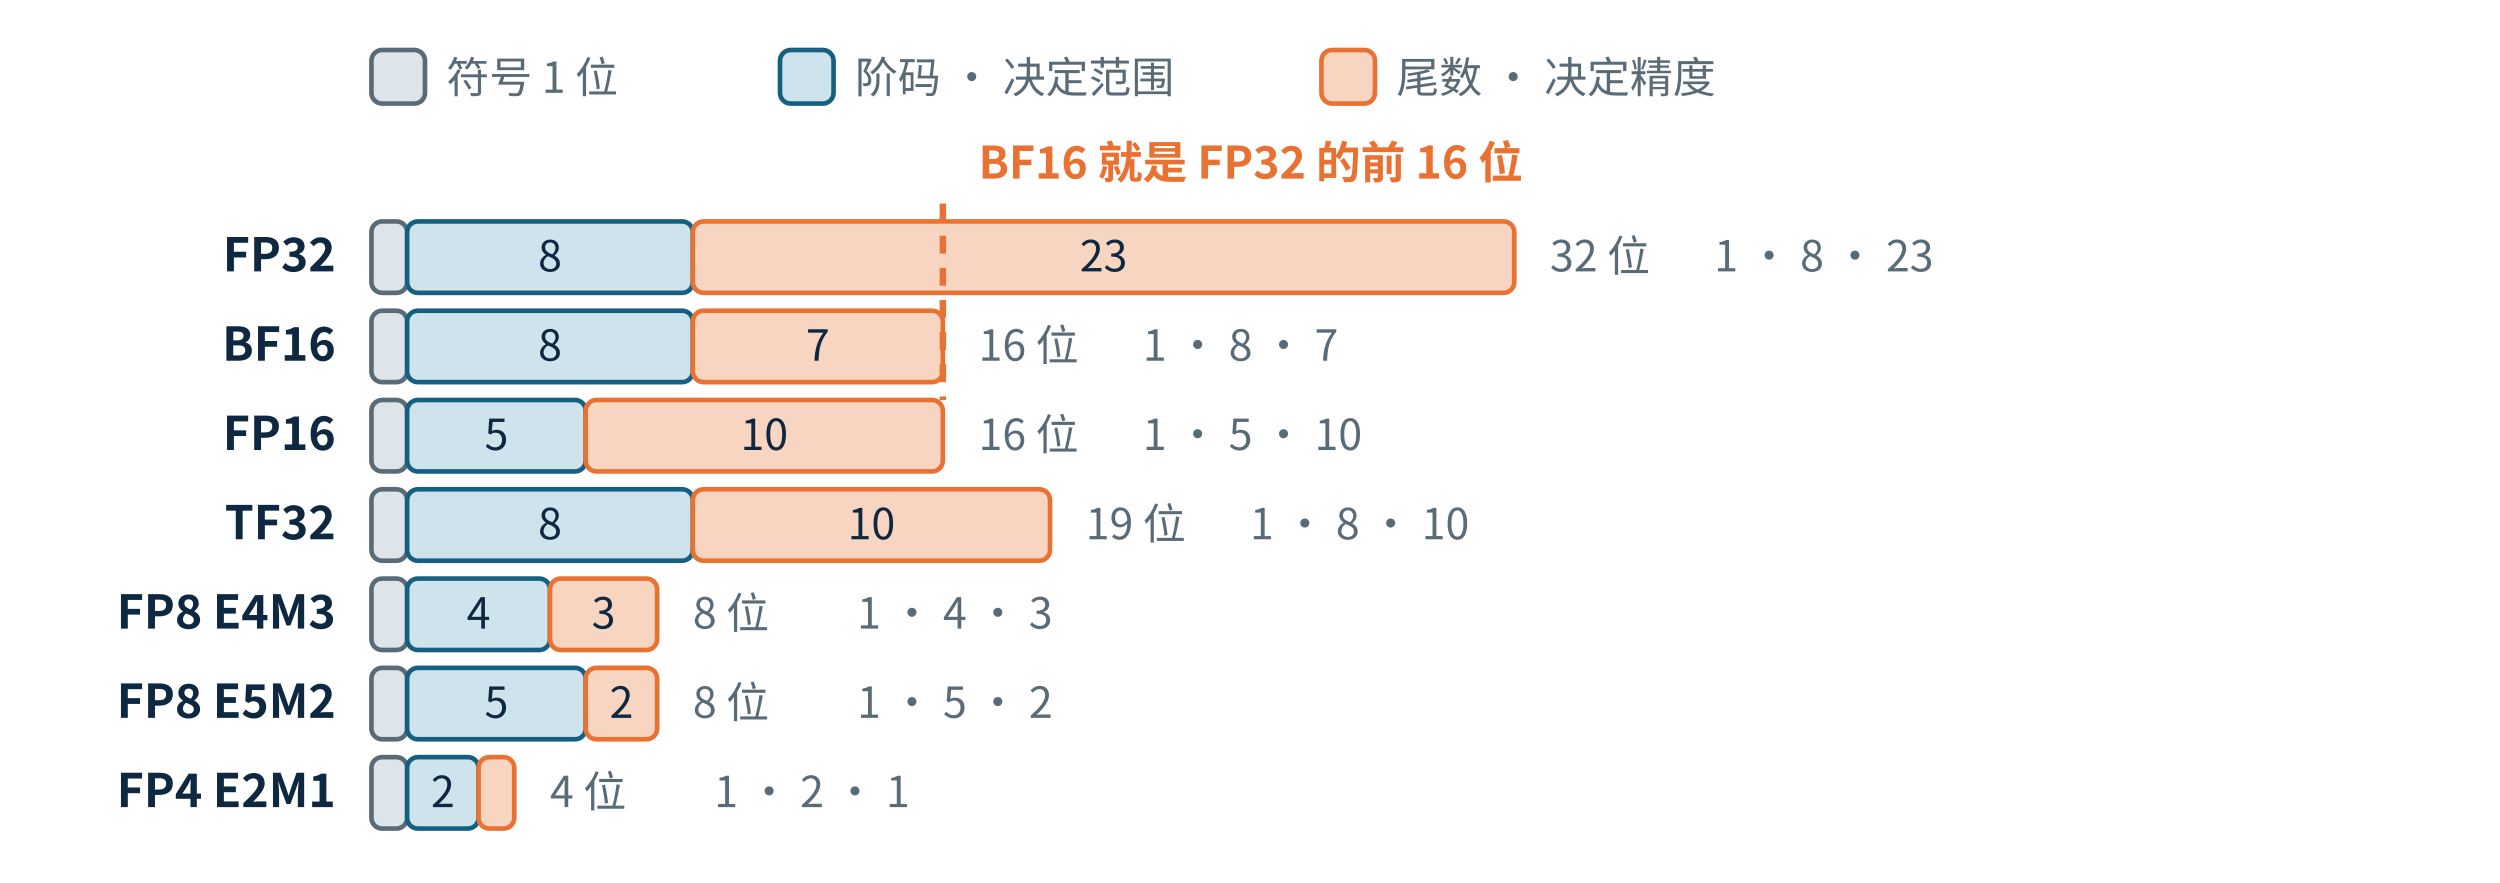
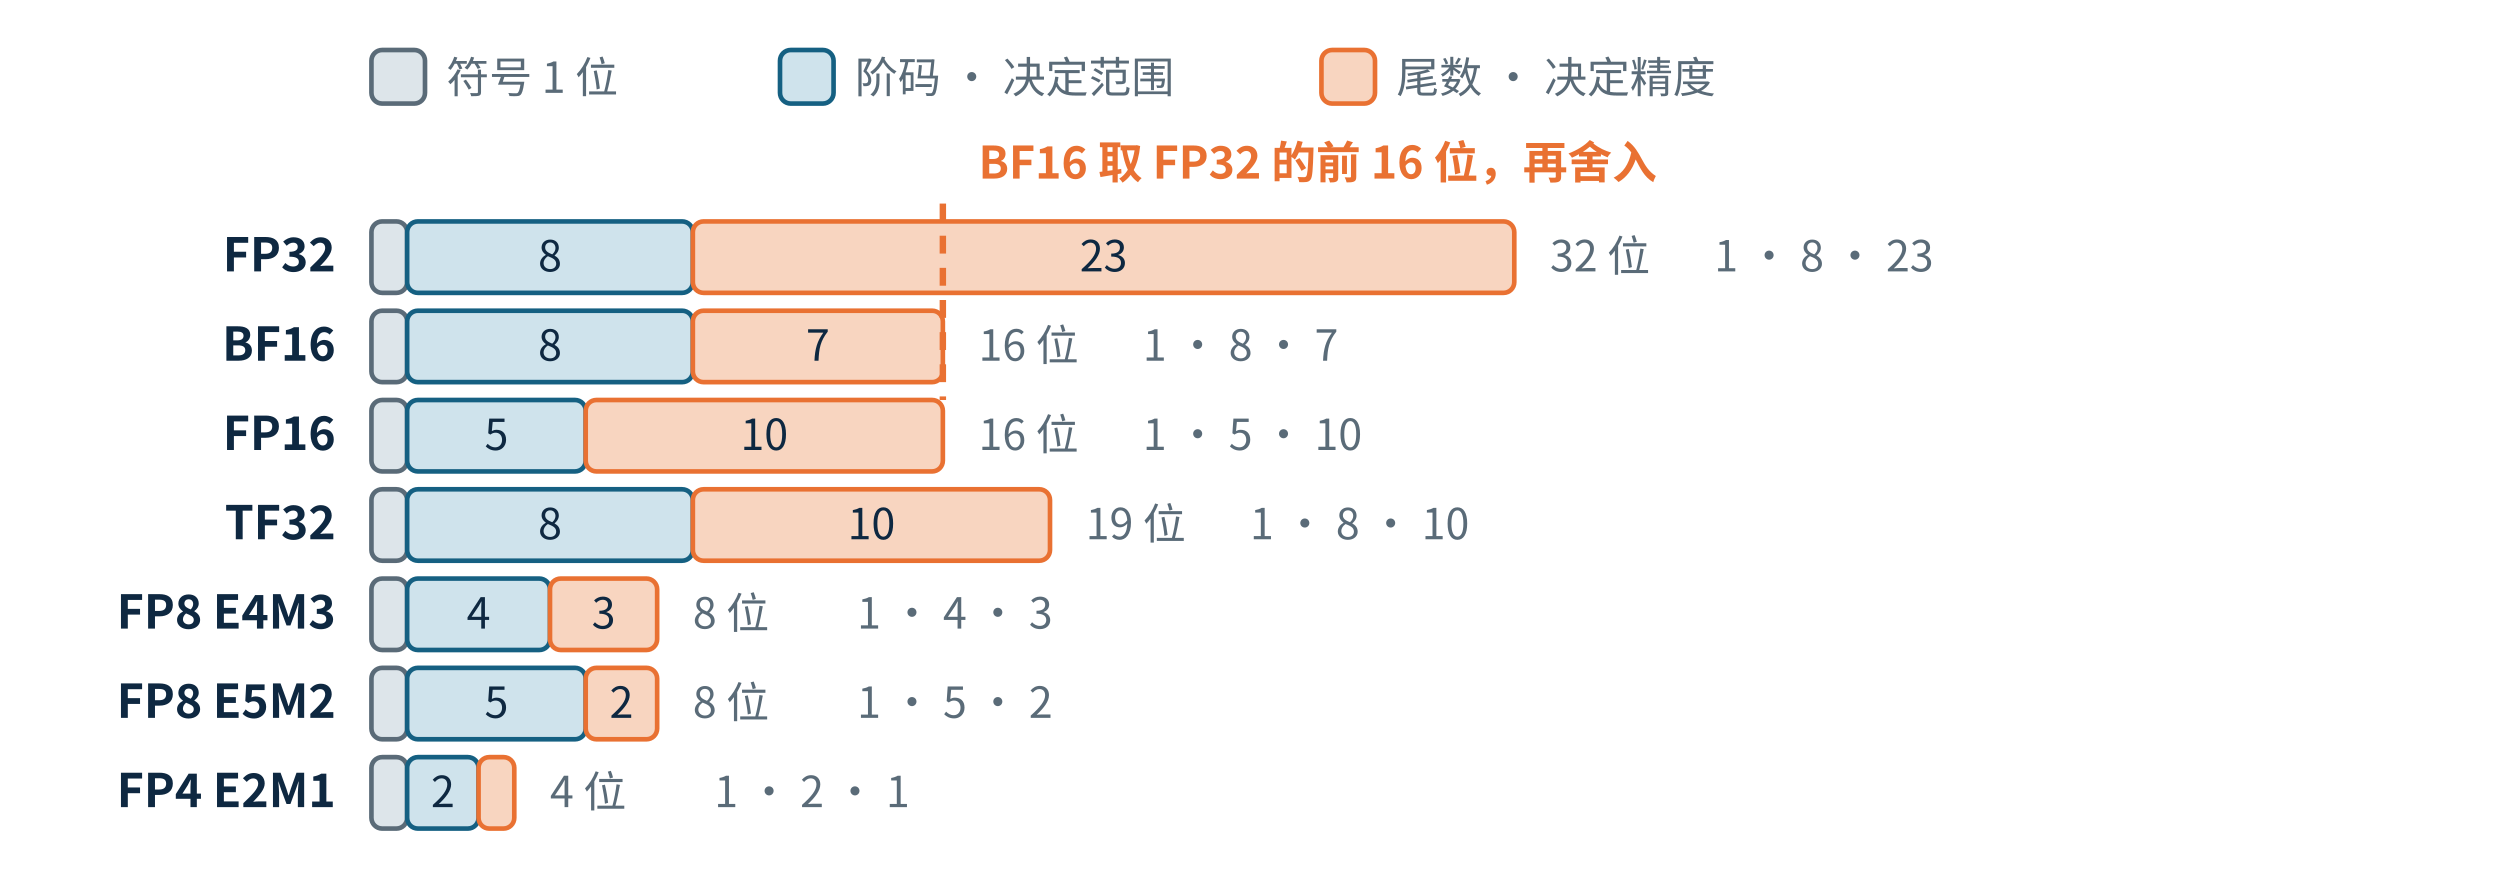
<svg xmlns="http://www.w3.org/2000/svg" viewBox="0 0 700 247" width="700" height="247">
  <rect x="104" y="14" width="15" height="15" rx="3" fill="#dde5ea" stroke="#5a6b78" stroke-width="1.3" />
  <text x="125" y="26" font-family="PingFang SC, Noto Sans CJK SC, Source Han Sans SC, sans-serif" font-size="12" font-weight="normal" fill="#5a6b78" text-anchor="start">符号 1 位</text>
  <rect x="218.4" y="14" width="15" height="15" rx="3" fill="#cfe3ec" stroke="#156082" stroke-width="1.3" />
  <text x="239.4" y="26" font-family="PingFang SC, Noto Sans CJK SC, Source Han Sans SC, sans-serif" font-size="12" font-weight="normal" fill="#5a6b78" text-anchor="start">阶码 · 决定范围</text>
  <rect x="370.0" y="14" width="15" height="15" rx="3" fill="#f8d5c0" stroke="#e97132" stroke-width="1.3" />
  <text x="391.0" y="26" font-family="PingFang SC, Noto Sans CJK SC, Source Han Sans SC, sans-serif" font-size="12" font-weight="normal" fill="#5a6b78" text-anchor="start">尾数 · 决定精度</text>
  <text x="94" y="76.0" font-family="PingFang SC, Noto Sans CJK SC, Source Han Sans SC, sans-serif" font-size="13" font-weight="bold" fill="#0e2841" text-anchor="end">FP32</text>
  <rect x="104.0" y="62" width="10.0" height="20" rx="3" fill="#dde5ea" stroke="#5a6b78" stroke-width="1.3" />
  <rect x="114.0" y="62" width="80.0" height="20" rx="3" fill="#cfe3ec" stroke="#156082" stroke-width="1.3" />
  <text x="154.0" y="76.0" font-family="PingFang SC, Noto Sans CJK SC, Source Han Sans SC, sans-serif" font-size="12" font-weight="normal" fill="#0e2841" text-anchor="middle">8</text>
  <rect x="194.0" y="62" width="230.0" height="20" rx="3" fill="#f8d5c0" stroke="#e97132" stroke-width="1.3" />
  <text x="309.0" y="76.0" font-family="PingFang SC, Noto Sans CJK SC, Source Han Sans SC, sans-serif" font-size="12" font-weight="normal" fill="#0e2841" text-anchor="middle">23</text>
  <text x="434.0" y="76.0" font-family="PingFang SC, Noto Sans CJK SC, Source Han Sans SC, sans-serif" font-size="12" font-weight="normal" fill="#5a6b78" text-anchor="start">32 位</text>
  <text x="480.0" y="76.0" font-family="PingFang SC, Noto Sans CJK SC, Source Han Sans SC, sans-serif" font-size="12" font-weight="normal" fill="#5a6b78" text-anchor="start">1 · 8 · 23</text>
  <text x="94" y="101.0" font-family="PingFang SC, Noto Sans CJK SC, Source Han Sans SC, sans-serif" font-size="13" font-weight="bold" fill="#0e2841" text-anchor="end">BF16</text>
  <rect x="104.0" y="87" width="10.0" height="20" rx="3" fill="#dde5ea" stroke="#5a6b78" stroke-width="1.3" />
  <rect x="114.0" y="87" width="80.0" height="20" rx="3" fill="#cfe3ec" stroke="#156082" stroke-width="1.3" />
  <text x="154.0" y="101.0" font-family="PingFang SC, Noto Sans CJK SC, Source Han Sans SC, sans-serif" font-size="12" font-weight="normal" fill="#0e2841" text-anchor="middle">8</text>
  <rect x="194.0" y="87" width="70.0" height="20" rx="3" fill="#f8d5c0" stroke="#e97132" stroke-width="1.3" />
  <text x="229.0" y="101.0" font-family="PingFang SC, Noto Sans CJK SC, Source Han Sans SC, sans-serif" font-size="12" font-weight="normal" fill="#0e2841" text-anchor="middle">7</text>
  <text x="274.0" y="101.0" font-family="PingFang SC, Noto Sans CJK SC, Source Han Sans SC, sans-serif" font-size="12" font-weight="normal" fill="#5a6b78" text-anchor="start">16 位</text>
  <text x="320.0" y="101.0" font-family="PingFang SC, Noto Sans CJK SC, Source Han Sans SC, sans-serif" font-size="12" font-weight="normal" fill="#5a6b78" text-anchor="start">1 · 8 · 7</text>
  <text x="94" y="126.0" font-family="PingFang SC, Noto Sans CJK SC, Source Han Sans SC, sans-serif" font-size="13" font-weight="bold" fill="#0e2841" text-anchor="end">FP16</text>
  <rect x="104.0" y="112" width="10.0" height="20" rx="3" fill="#dde5ea" stroke="#5a6b78" stroke-width="1.3" />
  <rect x="114.0" y="112" width="50.0" height="20" rx="3" fill="#cfe3ec" stroke="#156082" stroke-width="1.3" />
  <text x="139.0" y="126.0" font-family="PingFang SC, Noto Sans CJK SC, Source Han Sans SC, sans-serif" font-size="12" font-weight="normal" fill="#0e2841" text-anchor="middle">5</text>
  <rect x="164.0" y="112" width="100.0" height="20" rx="3" fill="#f8d5c0" stroke="#e97132" stroke-width="1.3" />
  <text x="214.0" y="126.0" font-family="PingFang SC, Noto Sans CJK SC, Source Han Sans SC, sans-serif" font-size="12" font-weight="normal" fill="#0e2841" text-anchor="middle">10</text>
  <text x="274.0" y="126.0" font-family="PingFang SC, Noto Sans CJK SC, Source Han Sans SC, sans-serif" font-size="12" font-weight="normal" fill="#5a6b78" text-anchor="start">16 位</text>
  <text x="320.0" y="126.0" font-family="PingFang SC, Noto Sans CJK SC, Source Han Sans SC, sans-serif" font-size="12" font-weight="normal" fill="#5a6b78" text-anchor="start">1 · 5 · 10</text>
  <text x="94" y="151.0" font-family="PingFang SC, Noto Sans CJK SC, Source Han Sans SC, sans-serif" font-size="13" font-weight="bold" fill="#0e2841" text-anchor="end">TF32</text>
  <rect x="104.0" y="137" width="10.0" height="20" rx="3" fill="#dde5ea" stroke="#5a6b78" stroke-width="1.3" />
  <rect x="114.0" y="137" width="80.0" height="20" rx="3" fill="#cfe3ec" stroke="#156082" stroke-width="1.3" />
  <text x="154.0" y="151.0" font-family="PingFang SC, Noto Sans CJK SC, Source Han Sans SC, sans-serif" font-size="12" font-weight="normal" fill="#0e2841" text-anchor="middle">8</text>
  <rect x="194.0" y="137" width="100.0" height="20" rx="3" fill="#f8d5c0" stroke="#e97132" stroke-width="1.3" />
  <text x="244.0" y="151.0" font-family="PingFang SC, Noto Sans CJK SC, Source Han Sans SC, sans-serif" font-size="12" font-weight="normal" fill="#0e2841" text-anchor="middle">10</text>
  <text x="304.0" y="151.0" font-family="PingFang SC, Noto Sans CJK SC, Source Han Sans SC, sans-serif" font-size="12" font-weight="normal" fill="#5a6b78" text-anchor="start">19 位</text>
  <text x="350.0" y="151.0" font-family="PingFang SC, Noto Sans CJK SC, Source Han Sans SC, sans-serif" font-size="12" font-weight="normal" fill="#5a6b78" text-anchor="start">1 · 8 · 10</text>
  <text x="94" y="176.0" font-family="PingFang SC, Noto Sans CJK SC, Source Han Sans SC, sans-serif" font-size="13" font-weight="bold" fill="#0e2841" text-anchor="end">FP8 E4M3</text>
  <rect x="104.0" y="162" width="10.0" height="20" rx="3" fill="#dde5ea" stroke="#5a6b78" stroke-width="1.3" />
  <rect x="114.0" y="162" width="40.0" height="20" rx="3" fill="#cfe3ec" stroke="#156082" stroke-width="1.3" />
  <text x="134.0" y="176.0" font-family="PingFang SC, Noto Sans CJK SC, Source Han Sans SC, sans-serif" font-size="12" font-weight="normal" fill="#0e2841" text-anchor="middle">4</text>
  <rect x="154.0" y="162" width="30.0" height="20" rx="3" fill="#f8d5c0" stroke="#e97132" stroke-width="1.3" />
  <text x="169.0" y="176.0" font-family="PingFang SC, Noto Sans CJK SC, Source Han Sans SC, sans-serif" font-size="12" font-weight="normal" fill="#0e2841" text-anchor="middle">3</text>
  <text x="194.0" y="176.0" font-family="PingFang SC, Noto Sans CJK SC, Source Han Sans SC, sans-serif" font-size="12" font-weight="normal" fill="#5a6b78" text-anchor="start">8 位</text>
  <text x="240.0" y="176.0" font-family="PingFang SC, Noto Sans CJK SC, Source Han Sans SC, sans-serif" font-size="12" font-weight="normal" fill="#5a6b78" text-anchor="start">1 · 4 · 3</text>
  <text x="94" y="201.0" font-family="PingFang SC, Noto Sans CJK SC, Source Han Sans SC, sans-serif" font-size="13" font-weight="bold" fill="#0e2841" text-anchor="end">FP8 E5M2</text>
  <rect x="104.0" y="187" width="10.0" height="20" rx="3" fill="#dde5ea" stroke="#5a6b78" stroke-width="1.3" />
  <rect x="114.0" y="187" width="50.0" height="20" rx="3" fill="#cfe3ec" stroke="#156082" stroke-width="1.3" />
  <text x="139.0" y="201.0" font-family="PingFang SC, Noto Sans CJK SC, Source Han Sans SC, sans-serif" font-size="12" font-weight="normal" fill="#0e2841" text-anchor="middle">5</text>
  <rect x="164.0" y="187" width="20.0" height="20" rx="3" fill="#f8d5c0" stroke="#e97132" stroke-width="1.3" />
  <text x="174.0" y="201.0" font-family="PingFang SC, Noto Sans CJK SC, Source Han Sans SC, sans-serif" font-size="12" font-weight="normal" fill="#0e2841" text-anchor="middle">2</text>
  <text x="194.0" y="201.0" font-family="PingFang SC, Noto Sans CJK SC, Source Han Sans SC, sans-serif" font-size="12" font-weight="normal" fill="#5a6b78" text-anchor="start">8 位</text>
  <text x="240.0" y="201.0" font-family="PingFang SC, Noto Sans CJK SC, Source Han Sans SC, sans-serif" font-size="12" font-weight="normal" fill="#5a6b78" text-anchor="start">1 · 5 · 2</text>
  <text x="94" y="226.0" font-family="PingFang SC, Noto Sans CJK SC, Source Han Sans SC, sans-serif" font-size="13" font-weight="bold" fill="#0e2841" text-anchor="end">FP4 E2M1</text>
  <rect x="104.0" y="212" width="10.0" height="20" rx="3" fill="#dde5ea" stroke="#5a6b78" stroke-width="1.3" />
  <rect x="114.0" y="212" width="20.0" height="20" rx="3" fill="#cfe3ec" stroke="#156082" stroke-width="1.3" />
  <text x="124.0" y="226.0" font-family="PingFang SC, Noto Sans CJK SC, Source Han Sans SC, sans-serif" font-size="12" font-weight="normal" fill="#0e2841" text-anchor="middle">2</text>
  <rect x="134.0" y="212" width="10.0" height="20" rx="3" fill="#f8d5c0" stroke="#e97132" stroke-width="1.3" />
  <text x="154.0" y="226.0" font-family="PingFang SC, Noto Sans CJK SC, Source Han Sans SC, sans-serif" font-size="12" font-weight="normal" fill="#5a6b78" text-anchor="start">4 位</text>
  <text x="200.0" y="226.0" font-family="PingFang SC, Noto Sans CJK SC, Source Han Sans SC, sans-serif" font-size="12" font-weight="normal" fill="#5a6b78" text-anchor="start">1 · 2 · 1</text>
  <path d="M 264.0 57 L 264.0 112" stroke="#e97132" stroke-width="1.8" stroke-dasharray="5 4" />
-   <text x="274.0" y="50" font-family="PingFang SC, Noto Sans CJK SC, Source Han Sans SC, sans-serif" font-size="12.5" font-weight="bold" fill="#e97132" text-anchor="start">BF16 就是 FP32 的前 16 位</text>
+   <text x="274.0" y="50" font-family="PingFang SC, Noto Sans CJK SC, Source Han Sans SC, sans-serif" font-size="12.5" font-weight="bold" fill="#e97132" text-anchor="start">BF16 取 FP32 的前 16 位，再舍入</text>
</svg>
